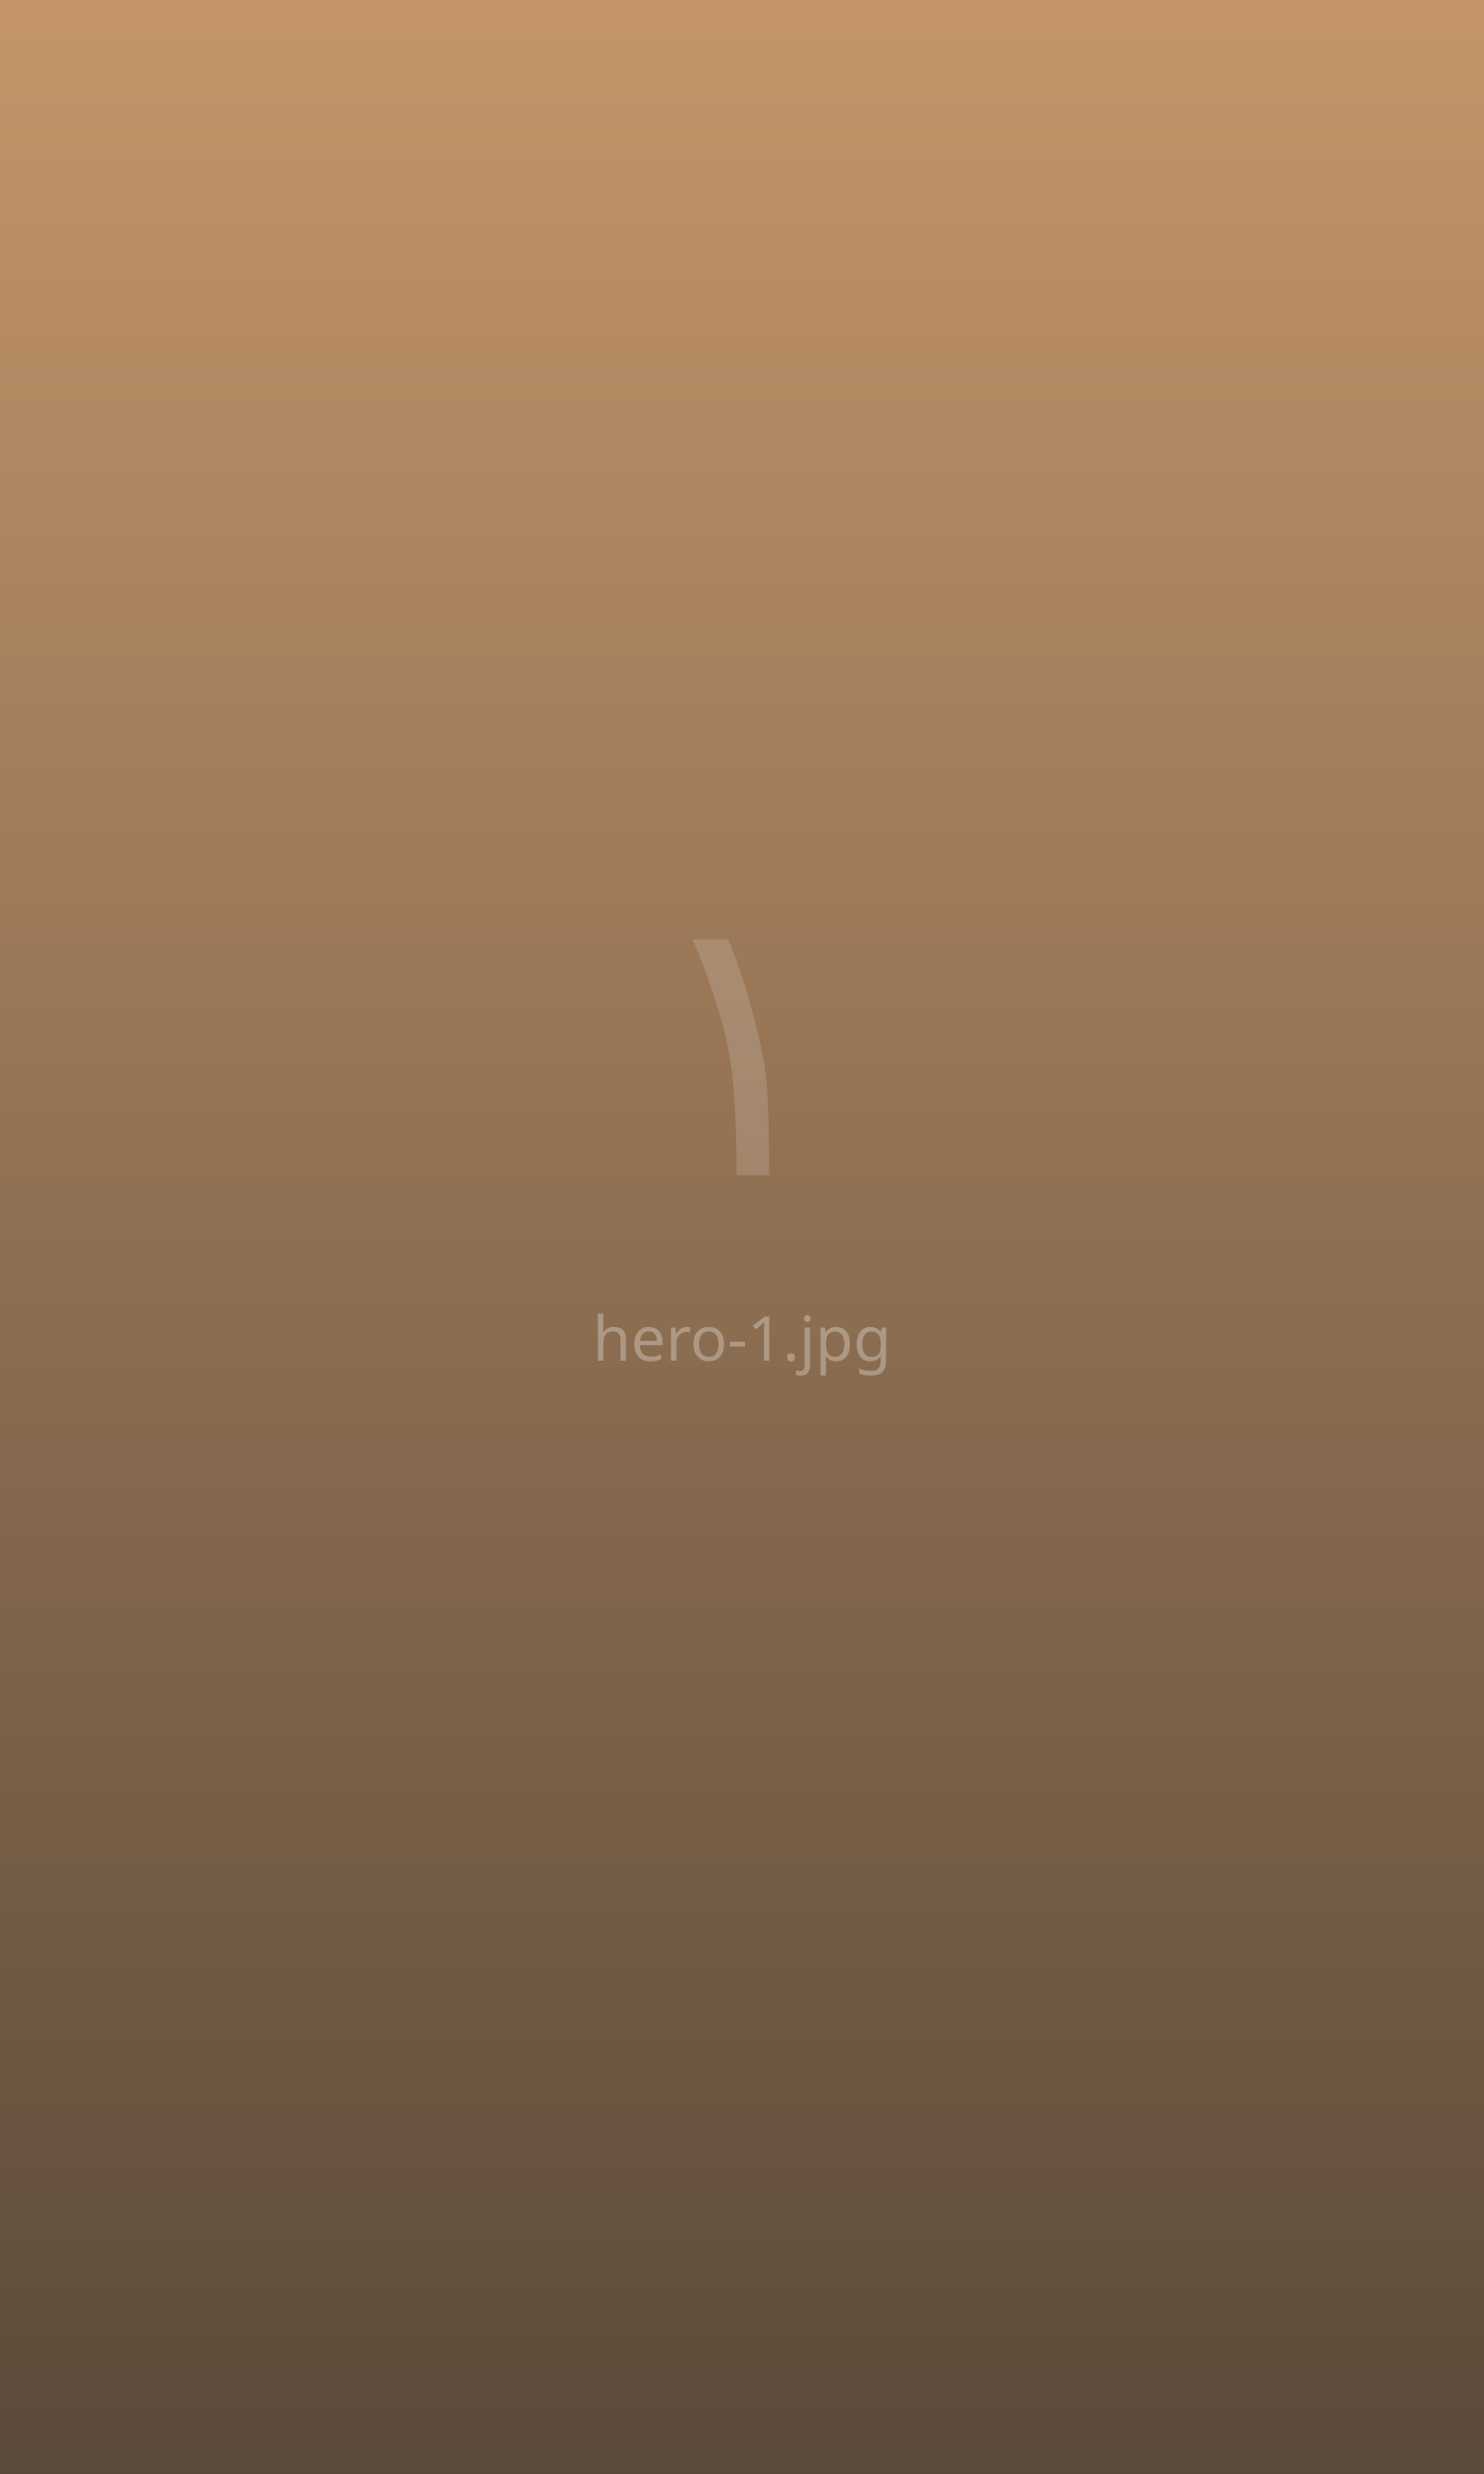
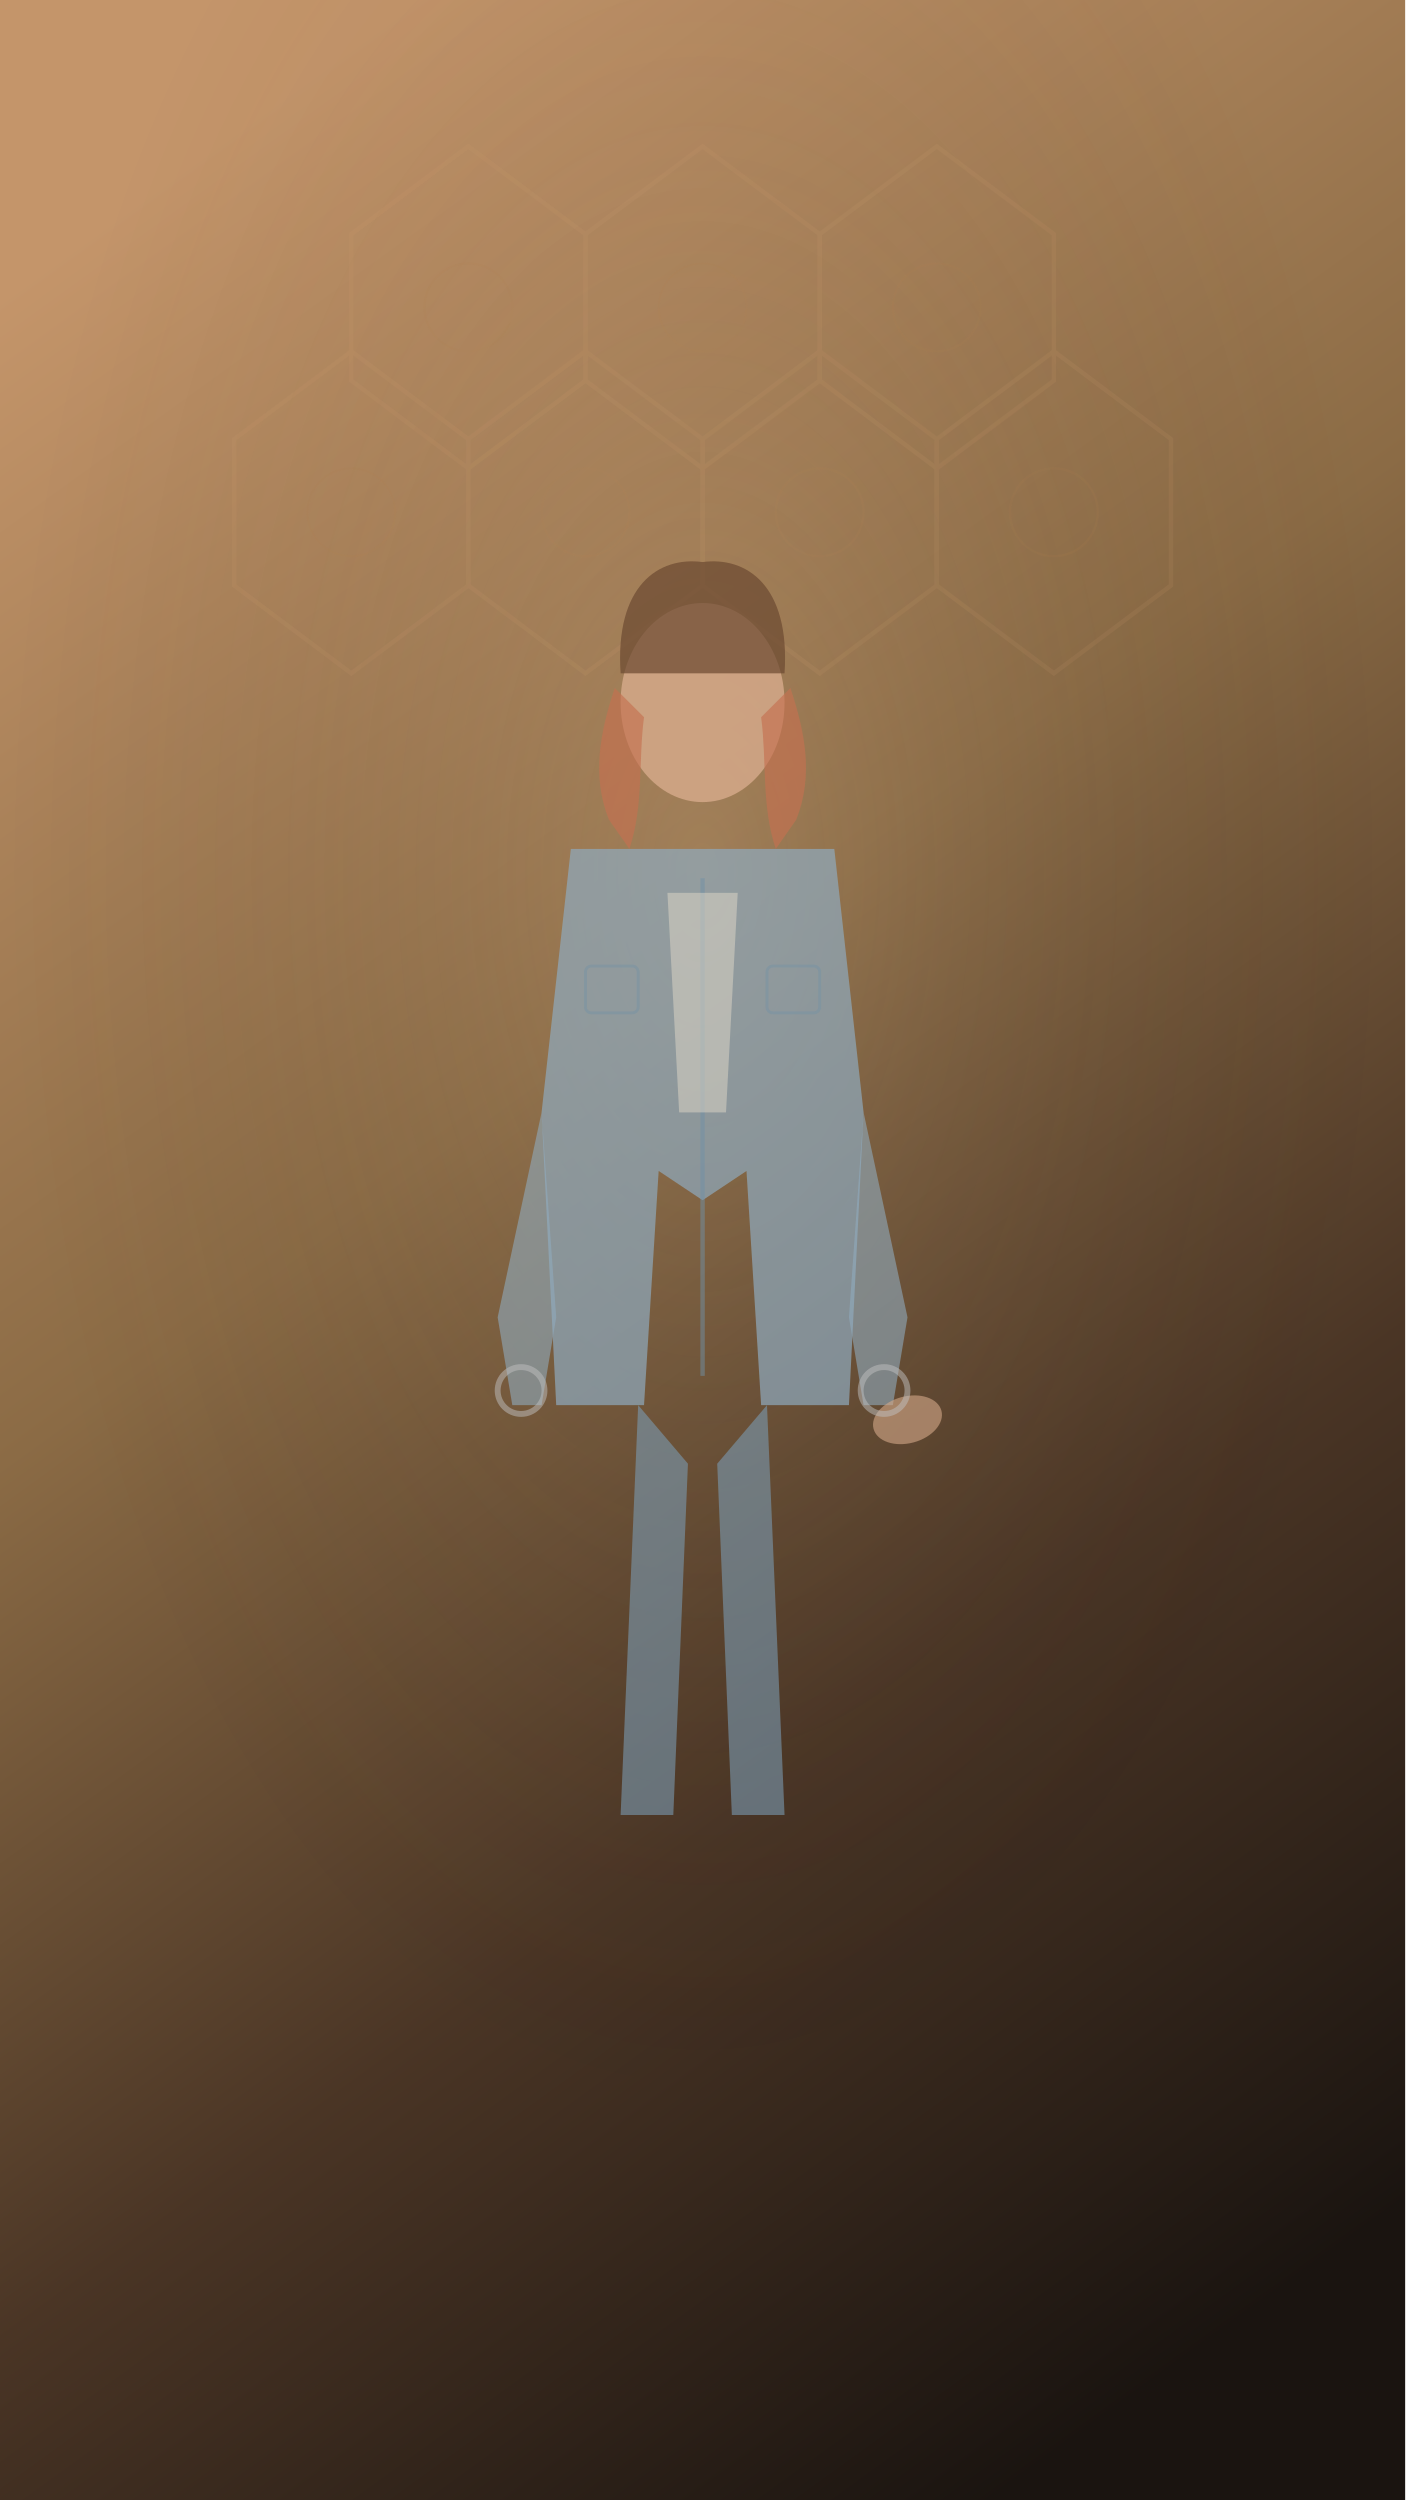
- <svg xmlns="http://www.w3.org/2000/svg" width="480" height="800" viewBox="0 0 480 800">
+ <svg xmlns="http://www.w3.org/2000/svg" width="480" height="854" viewBox="0 0 480 854">
  <defs>
-     <linearGradient id="bg" x1="0" y1="0" x2="0" y2="1">
+     <linearGradient id="bg1" x1="0.3" y1="0" x2="0.7" y2="1">
      <stop offset="0%" stop-color="#C4956A" />
-       <stop offset="100%" stop-color="#5A4A3A" />
+       <stop offset="40%" stop-color="#8B6B45" />
+       <stop offset="70%" stop-color="#4A3525" />
+       <stop offset="100%" stop-color="#1a1410" />
    </linearGradient>
+     <radialGradient id="glow1" cx="0.5" cy="0.35" r="0.5">
+       <stop offset="0%" stop-color="rgba(255,220,180,0.15)" />
+       <stop offset="100%" stop-color="rgba(0,0,0,0)" />
+     </radialGradient>
  </defs>
-   <rect width="480" height="800" fill="url(#bg)" />
-   <text x="240" y="380" font-family="sans-serif" font-size="120" fill="rgba(255,255,255,0.15)" text-anchor="middle">۱</text>
-   <text x="240" y="440" font-family="sans-serif" font-size="20" fill="rgba(255,255,255,0.3)" text-anchor="middle">hero-1.jpg</text>
+   <rect width="480" height="854" fill="url(#bg1)" />
+   <g opacity="0.12">
+     <polygon points="120,80 160,50 200,80 200,130 160,160 120,130" fill="none" stroke="#D4A070" stroke-width="1.5" />
+     <polygon points="200,80 240,50 280,80 280,130 240,160 200,130" fill="none" stroke="#D4A070" stroke-width="1.5" />
+     <polygon points="280,80 320,50 360,80 360,130 320,160 280,130" fill="none" stroke="#D4A070" stroke-width="1.5" />
+     <polygon points="80,150 120,120 160,150 160,200 120,230 80,200" fill="none" stroke="#D4A070" stroke-width="1.5" />
+     <polygon points="160,150 200,120 240,150 240,200 200,230 160,200" fill="none" stroke="#D4A070" stroke-width="1.5" />
+     <polygon points="240,150 280,120 320,150 320,200 280,230 240,200" fill="none" stroke="#D4A070" stroke-width="1.5" />
+     <polygon points="320,150 360,120 400,150 400,200 360,230 320,200" fill="none" stroke="#D4A070" stroke-width="1.5" />
+     <circle cx="160" cy="105" r="15" fill="none" stroke="#B08050" stroke-width="0.8" />
+     <circle cx="240" cy="105" r="15" fill="none" stroke="#B08050" stroke-width="0.8" />
+     <circle cx="320" cy="105" r="15" fill="none" stroke="#B08050" stroke-width="0.8" />
+     <circle cx="120" cy="175" r="15" fill="none" stroke="#B08050" stroke-width="0.8" />
+     <circle cx="200" cy="175" r="15" fill="none" stroke="#B08050" stroke-width="0.8" />
+     <circle cx="280" cy="175" r="15" fill="none" stroke="#B08050" stroke-width="0.8" />
+     <circle cx="360" cy="175" r="15" fill="none" stroke="#B08050" stroke-width="0.8" />
+   </g>
+   <rect width="480" height="854" fill="url(#glow1)" />
+   <g transform="translate(240,420)">
+     <ellipse cx="0" cy="-180" rx="28" ry="34" fill="#D4A888" opacity="0.85" />
+     <path d="M-28,-190 C-30,-220 -15,-230 0,-228 C15,-230 30,-220 28,-190" fill="#6B4830" opacity="0.7" />
+     <path d="M-30,-185 C-35,-170 -38,-155 -32,-140 L-25,-130 C-20,-145 -22,-160 -20,-175 Z" fill="#C47050" opacity="0.65" />
+     <path d="M30,-185 C35,-170 38,-155 32,-140 L25,-130 C20,-145 22,-160 20,-175 Z" fill="#C47050" opacity="0.65" />
+     <path d="M-45,-130 L-55,-40 L-50,60 L-20,60 L-15,-20 L0,-10 L15,-20 L20,60 L50,60 L55,-40 L45,-130 Z" fill="#8FAABD" opacity="0.7" />
+     <line x1="0" y1="-120" x2="0" y2="50" stroke="#7090A5" stroke-width="1.5" opacity="0.5" />
+     <rect x="-40" y="-90" width="18" height="16" rx="2" fill="none" stroke="#7090A5" stroke-width="1" opacity="0.4" />
+     <rect x="22" y="-90" width="18" height="16" rx="2" fill="none" stroke="#7090A5" stroke-width="1" opacity="0.4" />
+     <path d="M-12,-115 L-8,-40 L8,-40 L12,-115 Z" fill="#E0D8C8" opacity="0.5" />
+     <path d="M-22,60 L-28,200 L-10,200 L-5,80 Z" fill="#7A9AB0" opacity="0.6" />
+     <path d="M22,60 L28,200 L10,200 L5,80 Z" fill="#7A9AB0" opacity="0.6" />
+     <path d="M-55,-40 L-70,30 L-65,60 L-55,60 L-50,30 Z" fill="#8FAABD" opacity="0.6" />
+     <path d="M55,-40 L70,30 L65,60 L55,60 L50,30 Z" fill="#8FAABD" opacity="0.6" />
+     <ellipse cx="70" cy="65" rx="12" ry="8" fill="#D4A888" opacity="0.6" transform="rotate(-15,70,65)" />
+     <circle cx="-62" cy="55" r="8" fill="none" stroke="#C0C0C0" stroke-width="2" opacity="0.5" />
+     <circle cx="62" cy="55" r="8" fill="none" stroke="#C0C0C0" stroke-width="2" opacity="0.5" />
+   </g>
</svg>
